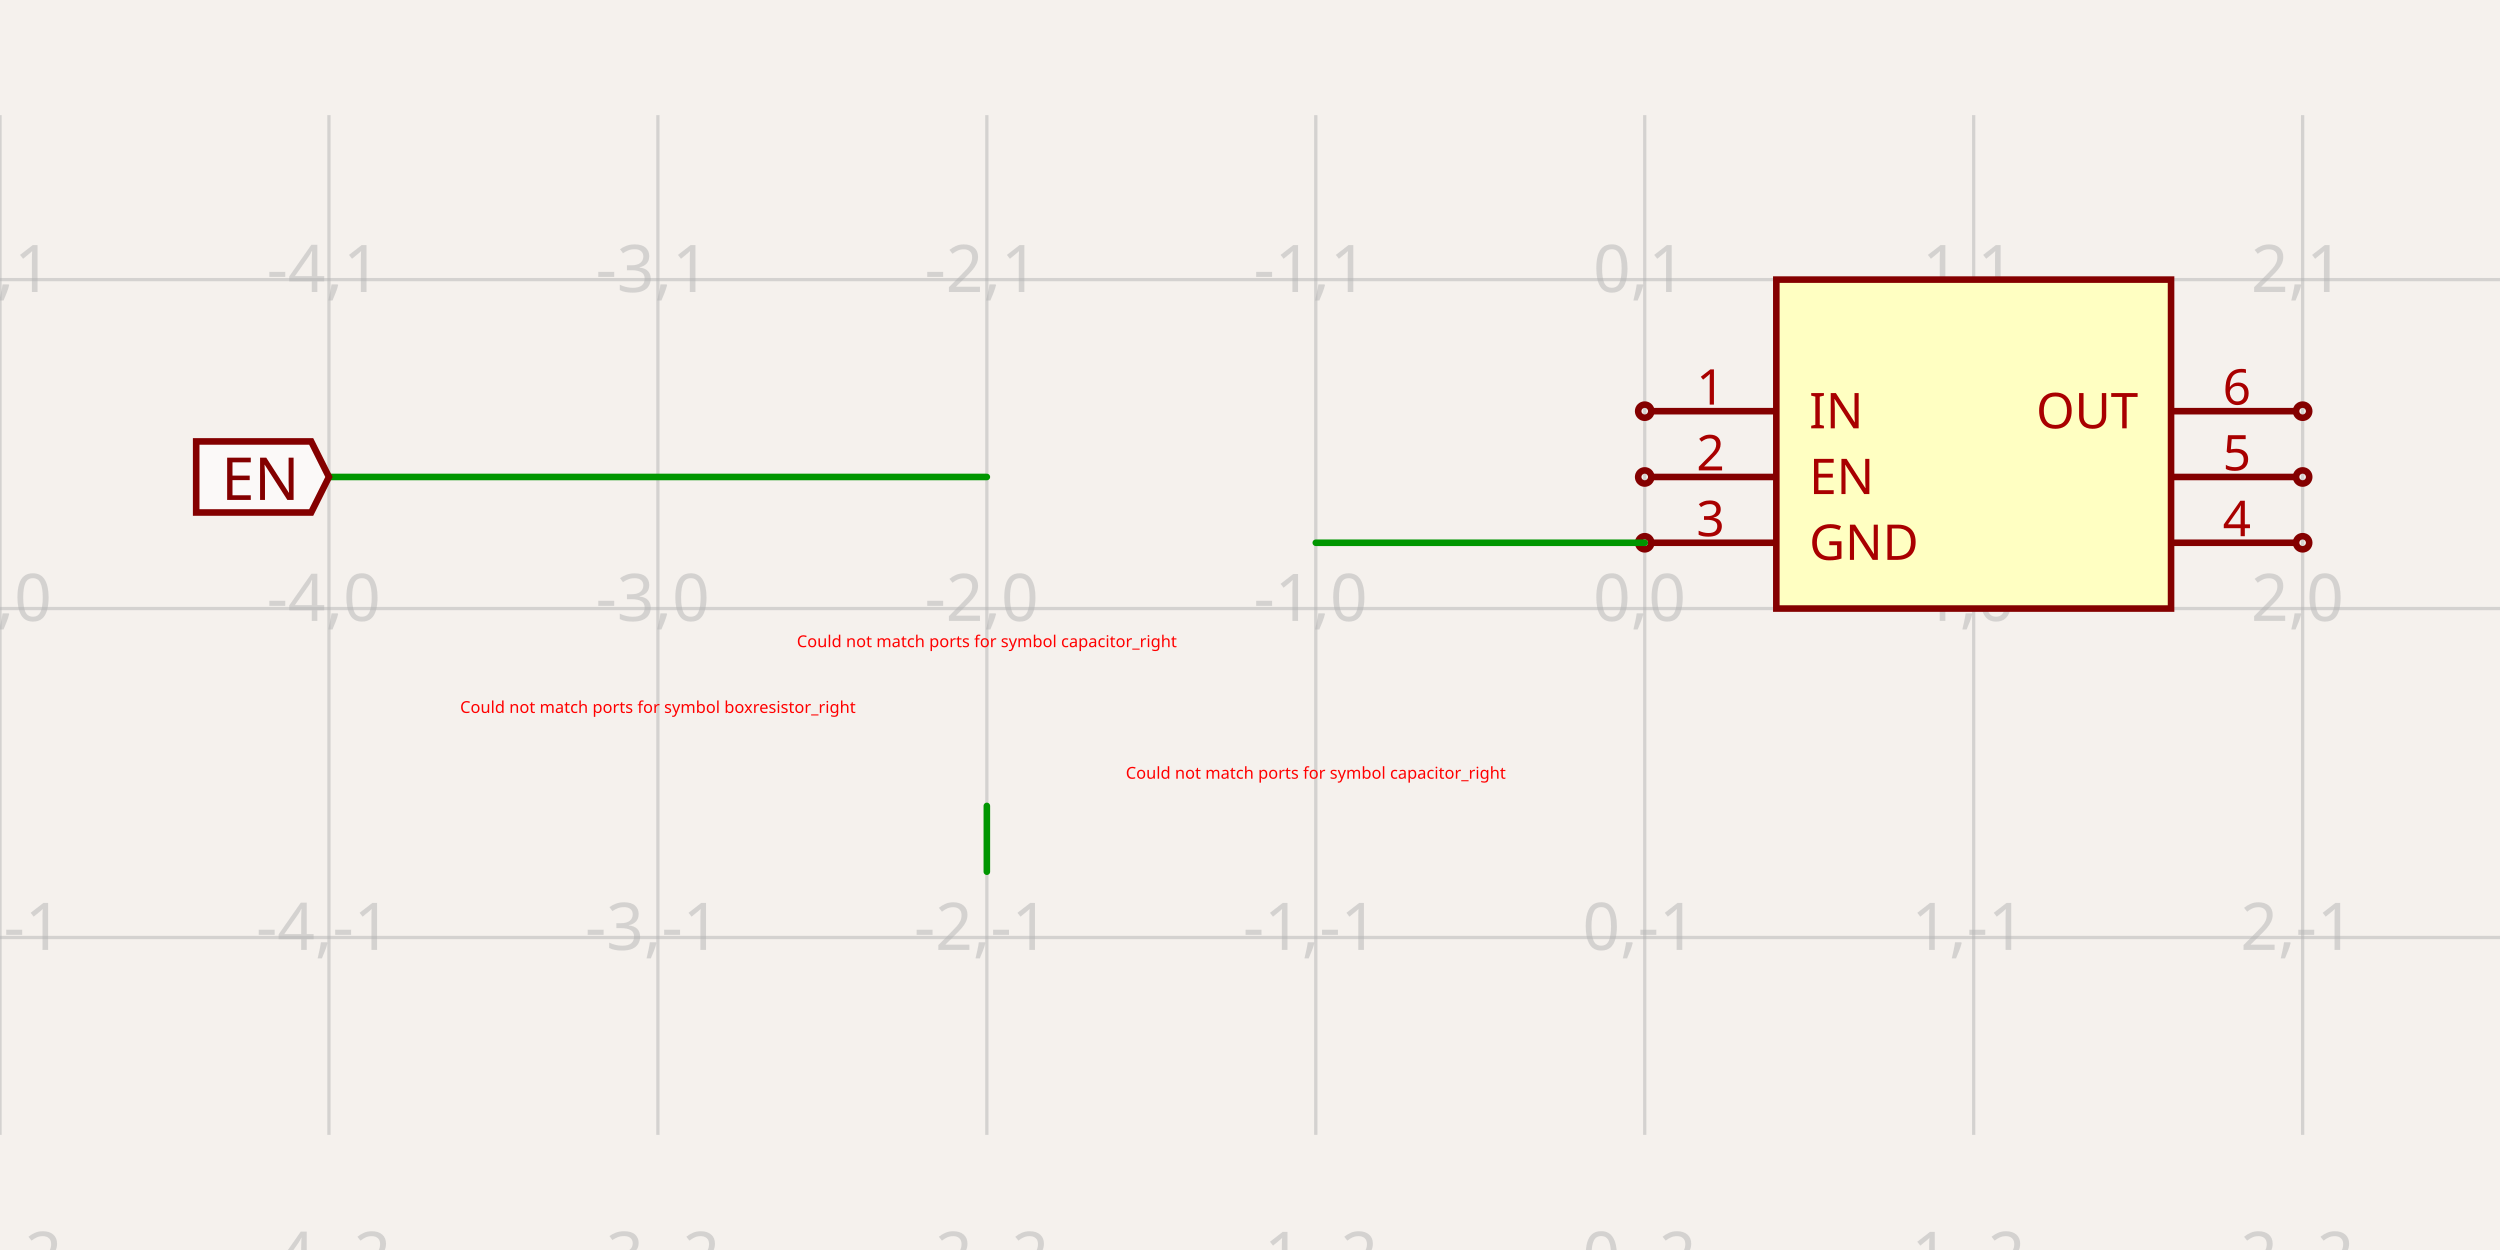
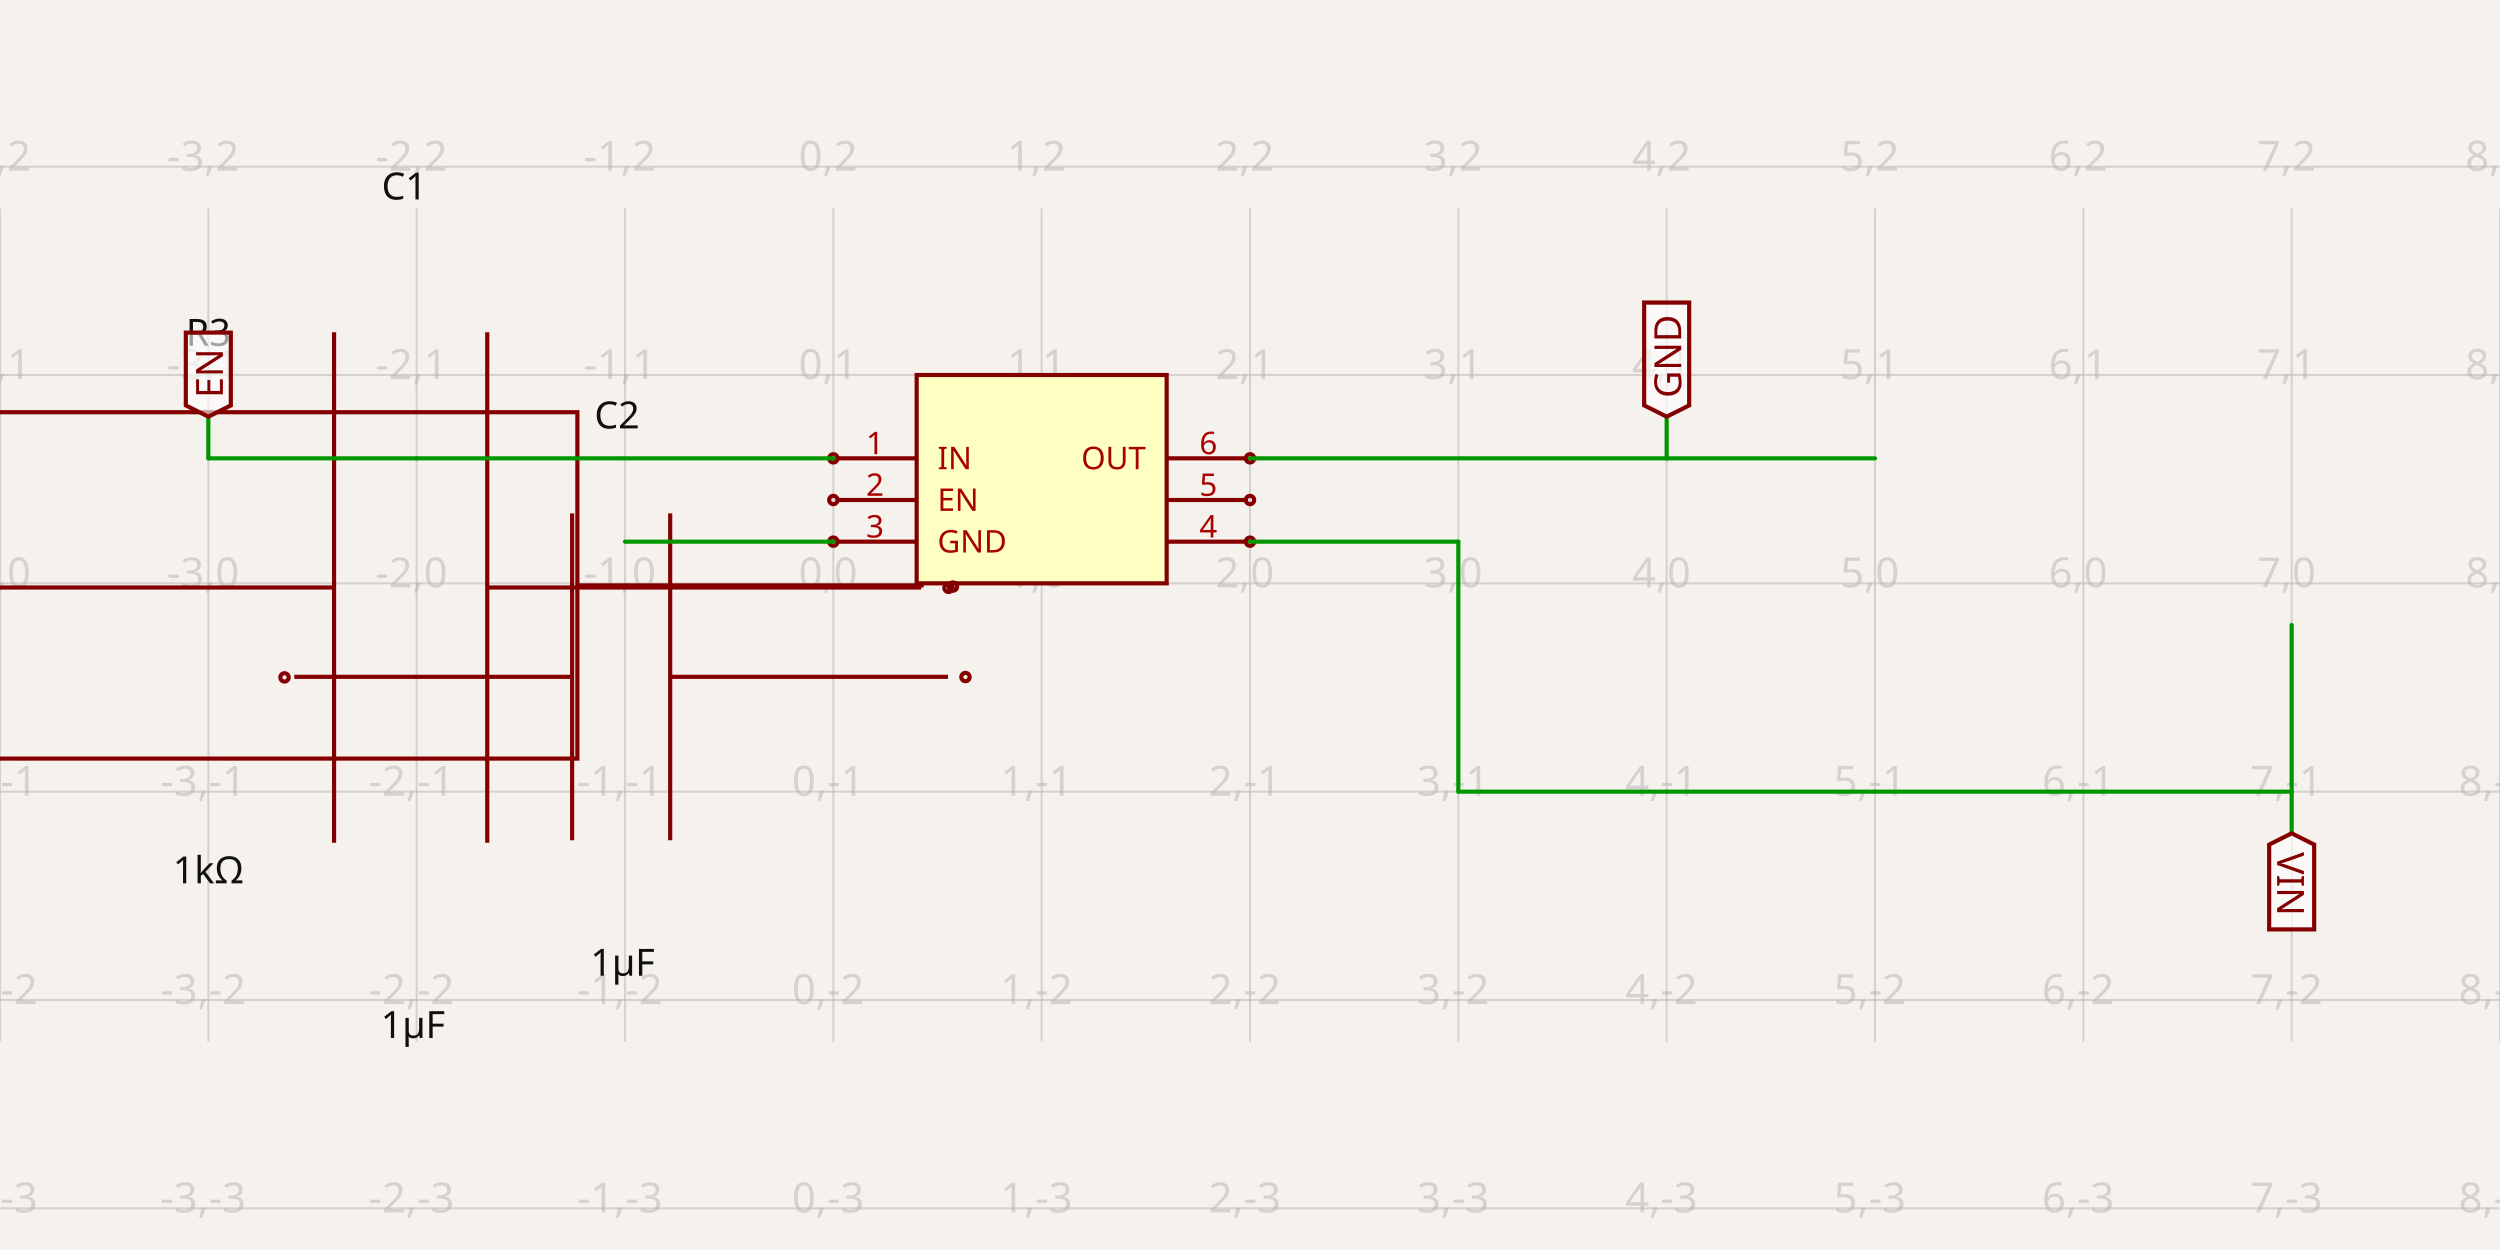
- <svg xmlns="http://www.w3.org/2000/svg" width="1200" height="600" style="background-color: rgb(245, 241, 237)" data-real-to-screen-transform="matrix(157.8947368421,0,0,-157.8947368421,789.4736842105,292.1052631579)">
+ <svg xmlns="http://www.w3.org/2000/svg" width="1200" height="600" style="background-color: rgb(245, 241, 237)" data-real-to-screen-transform="matrix(100,0,0,-100,400,280)">
  <style>
              .boundary { fill: rgb(245, 241, 237); }
              .schematic-boundary { fill: none; stroke: #fff; }
              .component { fill: none; stroke: rgb(132, 0, 0); }
              .chip { fill: rgb(255, 255, 194); stroke: rgb(132, 0, 0); }
              .component-pin { fill: none; stroke: rgb(132, 0, 0); }
              .trace:hover {
                filter: invert(1);
              }
              .trace:hover .trace-crossing-outline {
                opacity: 0;
              }
              .text { font-family: sans-serif; fill: rgb(0, 150, 0); }
              .pin-number { fill: rgb(169, 0, 0); }
              .port-label { fill: rgb(0, 100, 100); }
              .component-name { fill: rgb(0, 100, 100); }
            </style>
  <rect class="boundary" x="0" y="0" width="1200" height="600" />
  <g class="grid">
-     <line x1="0" y1="544.737" x2="0" y2="55.263" stroke="rgb(181, 181, 181)" stroke-width="1.579" stroke-opacity="0.5" />
-     <line x1="157.895" y1="544.737" x2="157.895" y2="55.263" stroke="rgb(181, 181, 181)" stroke-width="1.579" stroke-opacity="0.5" />
-     <line x1="315.789" y1="544.737" x2="315.789" y2="55.263" stroke="rgb(181, 181, 181)" stroke-width="1.579" stroke-opacity="0.5" />
-     <line x1="473.684" y1="544.737" x2="473.684" y2="55.263" stroke="rgb(181, 181, 181)" stroke-width="1.579" stroke-opacity="0.5" />
-     <line x1="631.579" y1="544.737" x2="631.579" y2="55.263" stroke="rgb(181, 181, 181)" stroke-width="1.579" stroke-opacity="0.5" />
-     <line x1="789.474" y1="544.737" x2="789.474" y2="55.263" stroke="rgb(181, 181, 181)" stroke-width="1.579" stroke-opacity="0.5" />
-     <line x1="947.368" y1="544.737" x2="947.368" y2="55.263" stroke="rgb(181, 181, 181)" stroke-width="1.579" stroke-opacity="0.5" />
-     <line x1="1105.263" y1="544.737" x2="1105.263" y2="55.263" stroke="rgb(181, 181, 181)" stroke-width="1.579" stroke-opacity="0.5" />
-     <line x1="1263.158" y1="544.737" x2="1263.158" y2="55.263" stroke="rgb(181, 181, 181)" stroke-width="1.579" stroke-opacity="0.5" />
-     <line x1="0" y1="607.895" x2="1200" y2="607.895" stroke="rgb(181, 181, 181)" stroke-width="1.579" stroke-opacity="0.5" />
-     <line x1="0" y1="450" x2="1200" y2="450" stroke="rgb(181, 181, 181)" stroke-width="1.579" stroke-opacity="0.5" />
-     <line x1="0" y1="292.105" x2="1200" y2="292.105" stroke="rgb(181, 181, 181)" stroke-width="1.579" stroke-opacity="0.5" />
-     <line x1="0" y1="134.211" x2="1200" y2="134.211" stroke="rgb(181, 181, 181)" stroke-width="1.579" stroke-opacity="0.5" />
-     <line x1="0" y1="-23.684" x2="1200" y2="-23.684" stroke="rgb(181, 181, 181)" stroke-width="1.579" stroke-opacity="0.5" />
-     <text x="-2.5" y="602.895" fill="rgb(181, 181, 181)" font-size="31.579" fill-opacity="0.5" text-anchor="middle" dominant-baseline="middle" font-family="sans-serif">-5,-2</text>
-     <text x="-2.5" y="445" fill="rgb(181, 181, 181)" font-size="31.579" fill-opacity="0.5" text-anchor="middle" dominant-baseline="middle" font-family="sans-serif">-5,-1</text>
-     <text x="-2.5" y="287.105" fill="rgb(181, 181, 181)" font-size="31.579" fill-opacity="0.5" text-anchor="middle" dominant-baseline="middle" font-family="sans-serif">-5,0</text>
-     <text x="-2.5" y="129.211" fill="rgb(181, 181, 181)" font-size="31.579" fill-opacity="0.5" text-anchor="middle" dominant-baseline="middle" font-family="sans-serif">-5,1</text>
-     <text x="-2.5" y="-28.684" fill="rgb(181, 181, 181)" font-size="31.579" fill-opacity="0.5" text-anchor="middle" dominant-baseline="middle" font-family="sans-serif">-5,2</text>
-     <text x="155.395" y="602.895" fill="rgb(181, 181, 181)" font-size="31.579" fill-opacity="0.5" text-anchor="middle" dominant-baseline="middle" font-family="sans-serif">-4,-2</text>
-     <text x="155.395" y="445" fill="rgb(181, 181, 181)" font-size="31.579" fill-opacity="0.5" text-anchor="middle" dominant-baseline="middle" font-family="sans-serif">-4,-1</text>
-     <text x="155.395" y="287.105" fill="rgb(181, 181, 181)" font-size="31.579" fill-opacity="0.5" text-anchor="middle" dominant-baseline="middle" font-family="sans-serif">-4,0</text>
-     <text x="155.395" y="129.211" fill="rgb(181, 181, 181)" font-size="31.579" fill-opacity="0.5" text-anchor="middle" dominant-baseline="middle" font-family="sans-serif">-4,1</text>
-     <text x="155.395" y="-28.684" fill="rgb(181, 181, 181)" font-size="31.579" fill-opacity="0.5" text-anchor="middle" dominant-baseline="middle" font-family="sans-serif">-4,2</text>
-     <text x="313.289" y="602.895" fill="rgb(181, 181, 181)" font-size="31.579" fill-opacity="0.5" text-anchor="middle" dominant-baseline="middle" font-family="sans-serif">-3,-2</text>
-     <text x="313.289" y="445" fill="rgb(181, 181, 181)" font-size="31.579" fill-opacity="0.5" text-anchor="middle" dominant-baseline="middle" font-family="sans-serif">-3,-1</text>
-     <text x="313.289" y="287.105" fill="rgb(181, 181, 181)" font-size="31.579" fill-opacity="0.5" text-anchor="middle" dominant-baseline="middle" font-family="sans-serif">-3,0</text>
-     <text x="313.289" y="129.211" fill="rgb(181, 181, 181)" font-size="31.579" fill-opacity="0.5" text-anchor="middle" dominant-baseline="middle" font-family="sans-serif">-3,1</text>
-     <text x="313.289" y="-28.684" fill="rgb(181, 181, 181)" font-size="31.579" fill-opacity="0.5" text-anchor="middle" dominant-baseline="middle" font-family="sans-serif">-3,2</text>
-     <text x="471.184" y="602.895" fill="rgb(181, 181, 181)" font-size="31.579" fill-opacity="0.5" text-anchor="middle" dominant-baseline="middle" font-family="sans-serif">-2,-2</text>
-     <text x="471.184" y="445" fill="rgb(181, 181, 181)" font-size="31.579" fill-opacity="0.5" text-anchor="middle" dominant-baseline="middle" font-family="sans-serif">-2,-1</text>
-     <text x="471.184" y="287.105" fill="rgb(181, 181, 181)" font-size="31.579" fill-opacity="0.5" text-anchor="middle" dominant-baseline="middle" font-family="sans-serif">-2,0</text>
-     <text x="471.184" y="129.211" fill="rgb(181, 181, 181)" font-size="31.579" fill-opacity="0.5" text-anchor="middle" dominant-baseline="middle" font-family="sans-serif">-2,1</text>
-     <text x="471.184" y="-28.684" fill="rgb(181, 181, 181)" font-size="31.579" fill-opacity="0.5" text-anchor="middle" dominant-baseline="middle" font-family="sans-serif">-2,2</text>
-     <text x="629.079" y="602.895" fill="rgb(181, 181, 181)" font-size="31.579" fill-opacity="0.5" text-anchor="middle" dominant-baseline="middle" font-family="sans-serif">-1,-2</text>
-     <text x="629.079" y="445" fill="rgb(181, 181, 181)" font-size="31.579" fill-opacity="0.5" text-anchor="middle" dominant-baseline="middle" font-family="sans-serif">-1,-1</text>
-     <text x="629.079" y="287.105" fill="rgb(181, 181, 181)" font-size="31.579" fill-opacity="0.5" text-anchor="middle" dominant-baseline="middle" font-family="sans-serif">-1,0</text>
-     <text x="629.079" y="129.211" fill="rgb(181, 181, 181)" font-size="31.579" fill-opacity="0.5" text-anchor="middle" dominant-baseline="middle" font-family="sans-serif">-1,1</text>
-     <text x="629.079" y="-28.684" fill="rgb(181, 181, 181)" font-size="31.579" fill-opacity="0.5" text-anchor="middle" dominant-baseline="middle" font-family="sans-serif">-1,2</text>
-     <text x="786.974" y="602.895" fill="rgb(181, 181, 181)" font-size="31.579" fill-opacity="0.5" text-anchor="middle" dominant-baseline="middle" font-family="sans-serif">0,-2</text>
-     <text x="786.974" y="445" fill="rgb(181, 181, 181)" font-size="31.579" fill-opacity="0.5" text-anchor="middle" dominant-baseline="middle" font-family="sans-serif">0,-1</text>
-     <text x="786.974" y="287.105" fill="rgb(181, 181, 181)" font-size="31.579" fill-opacity="0.5" text-anchor="middle" dominant-baseline="middle" font-family="sans-serif">0,0</text>
-     <text x="786.974" y="129.211" fill="rgb(181, 181, 181)" font-size="31.579" fill-opacity="0.5" text-anchor="middle" dominant-baseline="middle" font-family="sans-serif">0,1</text>
-     <text x="786.974" y="-28.684" fill="rgb(181, 181, 181)" font-size="31.579" fill-opacity="0.5" text-anchor="middle" dominant-baseline="middle" font-family="sans-serif">0,2</text>
-     <text x="944.868" y="602.895" fill="rgb(181, 181, 181)" font-size="31.579" fill-opacity="0.5" text-anchor="middle" dominant-baseline="middle" font-family="sans-serif">1,-2</text>
-     <text x="944.868" y="445" fill="rgb(181, 181, 181)" font-size="31.579" fill-opacity="0.5" text-anchor="middle" dominant-baseline="middle" font-family="sans-serif">1,-1</text>
-     <text x="944.868" y="287.105" fill="rgb(181, 181, 181)" font-size="31.579" fill-opacity="0.5" text-anchor="middle" dominant-baseline="middle" font-family="sans-serif">1,0</text>
-     <text x="944.868" y="129.211" fill="rgb(181, 181, 181)" font-size="31.579" fill-opacity="0.5" text-anchor="middle" dominant-baseline="middle" font-family="sans-serif">1,1</text>
-     <text x="944.868" y="-28.684" fill="rgb(181, 181, 181)" font-size="31.579" fill-opacity="0.5" text-anchor="middle" dominant-baseline="middle" font-family="sans-serif">1,2</text>
-     <text x="1102.763" y="602.895" fill="rgb(181, 181, 181)" font-size="31.579" fill-opacity="0.5" text-anchor="middle" dominant-baseline="middle" font-family="sans-serif">2,-2</text>
-     <text x="1102.763" y="445" fill="rgb(181, 181, 181)" font-size="31.579" fill-opacity="0.5" text-anchor="middle" dominant-baseline="middle" font-family="sans-serif">2,-1</text>
-     <text x="1102.763" y="287.105" fill="rgb(181, 181, 181)" font-size="31.579" fill-opacity="0.5" text-anchor="middle" dominant-baseline="middle" font-family="sans-serif">2,0</text>
-     <text x="1102.763" y="129.211" fill="rgb(181, 181, 181)" font-size="31.579" fill-opacity="0.5" text-anchor="middle" dominant-baseline="middle" font-family="sans-serif">2,1</text>
-     <text x="1102.763" y="-28.684" fill="rgb(181, 181, 181)" font-size="31.579" fill-opacity="0.5" text-anchor="middle" dominant-baseline="middle" font-family="sans-serif">2,2</text>
-     <text x="1260.658" y="602.895" fill="rgb(181, 181, 181)" font-size="31.579" fill-opacity="0.5" text-anchor="middle" dominant-baseline="middle" font-family="sans-serif">3,-2</text>
-     <text x="1260.658" y="445" fill="rgb(181, 181, 181)" font-size="31.579" fill-opacity="0.5" text-anchor="middle" dominant-baseline="middle" font-family="sans-serif">3,-1</text>
-     <text x="1260.658" y="287.105" fill="rgb(181, 181, 181)" font-size="31.579" fill-opacity="0.5" text-anchor="middle" dominant-baseline="middle" font-family="sans-serif">3,0</text>
-     <text x="1260.658" y="129.211" fill="rgb(181, 181, 181)" font-size="31.579" fill-opacity="0.5" text-anchor="middle" dominant-baseline="middle" font-family="sans-serif">3,1</text>
-     <text x="1260.658" y="-28.684" fill="rgb(181, 181, 181)" font-size="31.579" fill-opacity="0.5" text-anchor="middle" dominant-baseline="middle" font-family="sans-serif">3,2</text>
+     <line x1="0" y1="500" x2="0" y2="100" stroke="rgb(181, 181, 181)" stroke-width="1" stroke-opacity="0.5" />
+     <line x1="100" y1="500" x2="100" y2="100" stroke="rgb(181, 181, 181)" stroke-width="1" stroke-opacity="0.5" />
+     <line x1="200" y1="500" x2="200" y2="100" stroke="rgb(181, 181, 181)" stroke-width="1" stroke-opacity="0.5" />
+     <line x1="300" y1="500" x2="300" y2="100" stroke="rgb(181, 181, 181)" stroke-width="1" stroke-opacity="0.5" />
+     <line x1="400" y1="500" x2="400" y2="100" stroke="rgb(181, 181, 181)" stroke-width="1" stroke-opacity="0.5" />
+     <line x1="500" y1="500" x2="500" y2="100" stroke="rgb(181, 181, 181)" stroke-width="1" stroke-opacity="0.5" />
+     <line x1="600" y1="500" x2="600" y2="100" stroke="rgb(181, 181, 181)" stroke-width="1" stroke-opacity="0.5" />
+     <line x1="700" y1="500" x2="700" y2="100" stroke="rgb(181, 181, 181)" stroke-width="1" stroke-opacity="0.5" />
+     <line x1="800" y1="500" x2="800" y2="100" stroke="rgb(181, 181, 181)" stroke-width="1" stroke-opacity="0.5" />
+     <line x1="900" y1="500" x2="900" y2="100" stroke="rgb(181, 181, 181)" stroke-width="1" stroke-opacity="0.5" />
+     <line x1="1000" y1="500" x2="1000" y2="100" stroke="rgb(181, 181, 181)" stroke-width="1" stroke-opacity="0.5" />
+     <line x1="1100" y1="500" x2="1100" y2="100" stroke="rgb(181, 181, 181)" stroke-width="1" stroke-opacity="0.5" />
+     <line x1="1200" y1="500" x2="1200" y2="100" stroke="rgb(181, 181, 181)" stroke-width="1" stroke-opacity="0.5" />
+     <line x1="0" y1="580" x2="1200" y2="580" stroke="rgb(181, 181, 181)" stroke-width="1" stroke-opacity="0.5" />
+     <line x1="0" y1="480" x2="1200" y2="480" stroke="rgb(181, 181, 181)" stroke-width="1" stroke-opacity="0.5" />
+     <line x1="0" y1="380" x2="1200" y2="380" stroke="rgb(181, 181, 181)" stroke-width="1" stroke-opacity="0.5" />
+     <line x1="0" y1="280" x2="1200" y2="280" stroke="rgb(181, 181, 181)" stroke-width="1" stroke-opacity="0.5" />
+     <line x1="0" y1="180" x2="1200" y2="180" stroke="rgb(181, 181, 181)" stroke-width="1" stroke-opacity="0.5" />
+     <line x1="0" y1="80" x2="1200" y2="80" stroke="rgb(181, 181, 181)" stroke-width="1" stroke-opacity="0.5" />
+     <text x="-2.5" y="575" fill="rgb(181, 181, 181)" font-size="20" fill-opacity="0.5" text-anchor="middle" dominant-baseline="middle" font-family="sans-serif">-4,-3</text>
+     <text x="-2.5" y="475" fill="rgb(181, 181, 181)" font-size="20" fill-opacity="0.5" text-anchor="middle" dominant-baseline="middle" font-family="sans-serif">-4,-2</text>
+     <text x="-2.5" y="375" fill="rgb(181, 181, 181)" font-size="20" fill-opacity="0.5" text-anchor="middle" dominant-baseline="middle" font-family="sans-serif">-4,-1</text>
+     <text x="-2.5" y="275" fill="rgb(181, 181, 181)" font-size="20" fill-opacity="0.5" text-anchor="middle" dominant-baseline="middle" font-family="sans-serif">-4,0</text>
+     <text x="-2.5" y="175" fill="rgb(181, 181, 181)" font-size="20" fill-opacity="0.5" text-anchor="middle" dominant-baseline="middle" font-family="sans-serif">-4,1</text>
+     <text x="-2.5" y="75" fill="rgb(181, 181, 181)" font-size="20" fill-opacity="0.5" text-anchor="middle" dominant-baseline="middle" font-family="sans-serif">-4,2</text>
+     <text x="97.5" y="575" fill="rgb(181, 181, 181)" font-size="20" fill-opacity="0.5" text-anchor="middle" dominant-baseline="middle" font-family="sans-serif">-3,-3</text>
+     <text x="97.5" y="475" fill="rgb(181, 181, 181)" font-size="20" fill-opacity="0.5" text-anchor="middle" dominant-baseline="middle" font-family="sans-serif">-3,-2</text>
+     <text x="97.5" y="375" fill="rgb(181, 181, 181)" font-size="20" fill-opacity="0.5" text-anchor="middle" dominant-baseline="middle" font-family="sans-serif">-3,-1</text>
+     <text x="97.5" y="275" fill="rgb(181, 181, 181)" font-size="20" fill-opacity="0.5" text-anchor="middle" dominant-baseline="middle" font-family="sans-serif">-3,0</text>
+     <text x="97.5" y="175" fill="rgb(181, 181, 181)" font-size="20" fill-opacity="0.5" text-anchor="middle" dominant-baseline="middle" font-family="sans-serif">-3,1</text>
+     <text x="97.5" y="75" fill="rgb(181, 181, 181)" font-size="20" fill-opacity="0.5" text-anchor="middle" dominant-baseline="middle" font-family="sans-serif">-3,2</text>
+     <text x="197.5" y="575" fill="rgb(181, 181, 181)" font-size="20" fill-opacity="0.5" text-anchor="middle" dominant-baseline="middle" font-family="sans-serif">-2,-3</text>
+     <text x="197.5" y="475" fill="rgb(181, 181, 181)" font-size="20" fill-opacity="0.5" text-anchor="middle" dominant-baseline="middle" font-family="sans-serif">-2,-2</text>
+     <text x="197.5" y="375" fill="rgb(181, 181, 181)" font-size="20" fill-opacity="0.5" text-anchor="middle" dominant-baseline="middle" font-family="sans-serif">-2,-1</text>
+     <text x="197.5" y="275" fill="rgb(181, 181, 181)" font-size="20" fill-opacity="0.5" text-anchor="middle" dominant-baseline="middle" font-family="sans-serif">-2,0</text>
+     <text x="197.5" y="175" fill="rgb(181, 181, 181)" font-size="20" fill-opacity="0.5" text-anchor="middle" dominant-baseline="middle" font-family="sans-serif">-2,1</text>
+     <text x="197.5" y="75" fill="rgb(181, 181, 181)" font-size="20" fill-opacity="0.5" text-anchor="middle" dominant-baseline="middle" font-family="sans-serif">-2,2</text>
+     <text x="297.5" y="575" fill="rgb(181, 181, 181)" font-size="20" fill-opacity="0.5" text-anchor="middle" dominant-baseline="middle" font-family="sans-serif">-1,-3</text>
+     <text x="297.5" y="475" fill="rgb(181, 181, 181)" font-size="20" fill-opacity="0.5" text-anchor="middle" dominant-baseline="middle" font-family="sans-serif">-1,-2</text>
+     <text x="297.5" y="375" fill="rgb(181, 181, 181)" font-size="20" fill-opacity="0.5" text-anchor="middle" dominant-baseline="middle" font-family="sans-serif">-1,-1</text>
+     <text x="297.5" y="275" fill="rgb(181, 181, 181)" font-size="20" fill-opacity="0.5" text-anchor="middle" dominant-baseline="middle" font-family="sans-serif">-1,0</text>
+     <text x="297.5" y="175" fill="rgb(181, 181, 181)" font-size="20" fill-opacity="0.5" text-anchor="middle" dominant-baseline="middle" font-family="sans-serif">-1,1</text>
+     <text x="297.5" y="75" fill="rgb(181, 181, 181)" font-size="20" fill-opacity="0.5" text-anchor="middle" dominant-baseline="middle" font-family="sans-serif">-1,2</text>
+     <text x="397.5" y="575" fill="rgb(181, 181, 181)" font-size="20" fill-opacity="0.5" text-anchor="middle" dominant-baseline="middle" font-family="sans-serif">0,-3</text>
+     <text x="397.5" y="475" fill="rgb(181, 181, 181)" font-size="20" fill-opacity="0.5" text-anchor="middle" dominant-baseline="middle" font-family="sans-serif">0,-2</text>
+     <text x="397.5" y="375" fill="rgb(181, 181, 181)" font-size="20" fill-opacity="0.5" text-anchor="middle" dominant-baseline="middle" font-family="sans-serif">0,-1</text>
+     <text x="397.5" y="275" fill="rgb(181, 181, 181)" font-size="20" fill-opacity="0.5" text-anchor="middle" dominant-baseline="middle" font-family="sans-serif">0,0</text>
+     <text x="397.5" y="175" fill="rgb(181, 181, 181)" font-size="20" fill-opacity="0.5" text-anchor="middle" dominant-baseline="middle" font-family="sans-serif">0,1</text>
+     <text x="397.5" y="75" fill="rgb(181, 181, 181)" font-size="20" fill-opacity="0.5" text-anchor="middle" dominant-baseline="middle" font-family="sans-serif">0,2</text>
+     <text x="497.5" y="575" fill="rgb(181, 181, 181)" font-size="20" fill-opacity="0.5" text-anchor="middle" dominant-baseline="middle" font-family="sans-serif">1,-3</text>
+     <text x="497.5" y="475" fill="rgb(181, 181, 181)" font-size="20" fill-opacity="0.5" text-anchor="middle" dominant-baseline="middle" font-family="sans-serif">1,-2</text>
+     <text x="497.5" y="375" fill="rgb(181, 181, 181)" font-size="20" fill-opacity="0.5" text-anchor="middle" dominant-baseline="middle" font-family="sans-serif">1,-1</text>
+     <text x="497.5" y="275" fill="rgb(181, 181, 181)" font-size="20" fill-opacity="0.5" text-anchor="middle" dominant-baseline="middle" font-family="sans-serif">1,0</text>
+     <text x="497.5" y="175" fill="rgb(181, 181, 181)" font-size="20" fill-opacity="0.5" text-anchor="middle" dominant-baseline="middle" font-family="sans-serif">1,1</text>
+     <text x="497.5" y="75" fill="rgb(181, 181, 181)" font-size="20" fill-opacity="0.5" text-anchor="middle" dominant-baseline="middle" font-family="sans-serif">1,2</text>
+     <text x="597.5" y="575" fill="rgb(181, 181, 181)" font-size="20" fill-opacity="0.5" text-anchor="middle" dominant-baseline="middle" font-family="sans-serif">2,-3</text>
+     <text x="597.5" y="475" fill="rgb(181, 181, 181)" font-size="20" fill-opacity="0.5" text-anchor="middle" dominant-baseline="middle" font-family="sans-serif">2,-2</text>
+     <text x="597.5" y="375" fill="rgb(181, 181, 181)" font-size="20" fill-opacity="0.5" text-anchor="middle" dominant-baseline="middle" font-family="sans-serif">2,-1</text>
+     <text x="597.5" y="275" fill="rgb(181, 181, 181)" font-size="20" fill-opacity="0.5" text-anchor="middle" dominant-baseline="middle" font-family="sans-serif">2,0</text>
+     <text x="597.5" y="175" fill="rgb(181, 181, 181)" font-size="20" fill-opacity="0.5" text-anchor="middle" dominant-baseline="middle" font-family="sans-serif">2,1</text>
+     <text x="597.5" y="75" fill="rgb(181, 181, 181)" font-size="20" fill-opacity="0.5" text-anchor="middle" dominant-baseline="middle" font-family="sans-serif">2,2</text>
+     <text x="697.5" y="575" fill="rgb(181, 181, 181)" font-size="20" fill-opacity="0.5" text-anchor="middle" dominant-baseline="middle" font-family="sans-serif">3,-3</text>
+     <text x="697.5" y="475" fill="rgb(181, 181, 181)" font-size="20" fill-opacity="0.5" text-anchor="middle" dominant-baseline="middle" font-family="sans-serif">3,-2</text>
+     <text x="697.5" y="375" fill="rgb(181, 181, 181)" font-size="20" fill-opacity="0.5" text-anchor="middle" dominant-baseline="middle" font-family="sans-serif">3,-1</text>
+     <text x="697.5" y="275" fill="rgb(181, 181, 181)" font-size="20" fill-opacity="0.5" text-anchor="middle" dominant-baseline="middle" font-family="sans-serif">3,0</text>
+     <text x="697.5" y="175" fill="rgb(181, 181, 181)" font-size="20" fill-opacity="0.5" text-anchor="middle" dominant-baseline="middle" font-family="sans-serif">3,1</text>
+     <text x="697.5" y="75" fill="rgb(181, 181, 181)" font-size="20" fill-opacity="0.5" text-anchor="middle" dominant-baseline="middle" font-family="sans-serif">3,2</text>
+     <text x="797.5" y="575" fill="rgb(181, 181, 181)" font-size="20" fill-opacity="0.5" text-anchor="middle" dominant-baseline="middle" font-family="sans-serif">4,-3</text>
+     <text x="797.5" y="475" fill="rgb(181, 181, 181)" font-size="20" fill-opacity="0.5" text-anchor="middle" dominant-baseline="middle" font-family="sans-serif">4,-2</text>
+     <text x="797.5" y="375" fill="rgb(181, 181, 181)" font-size="20" fill-opacity="0.5" text-anchor="middle" dominant-baseline="middle" font-family="sans-serif">4,-1</text>
+     <text x="797.5" y="275" fill="rgb(181, 181, 181)" font-size="20" fill-opacity="0.5" text-anchor="middle" dominant-baseline="middle" font-family="sans-serif">4,0</text>
+     <text x="797.5" y="175" fill="rgb(181, 181, 181)" font-size="20" fill-opacity="0.5" text-anchor="middle" dominant-baseline="middle" font-family="sans-serif">4,1</text>
+     <text x="797.5" y="75" fill="rgb(181, 181, 181)" font-size="20" fill-opacity="0.5" text-anchor="middle" dominant-baseline="middle" font-family="sans-serif">4,2</text>
+     <text x="897.5" y="575" fill="rgb(181, 181, 181)" font-size="20" fill-opacity="0.5" text-anchor="middle" dominant-baseline="middle" font-family="sans-serif">5,-3</text>
+     <text x="897.5" y="475" fill="rgb(181, 181, 181)" font-size="20" fill-opacity="0.5" text-anchor="middle" dominant-baseline="middle" font-family="sans-serif">5,-2</text>
+     <text x="897.5" y="375" fill="rgb(181, 181, 181)" font-size="20" fill-opacity="0.5" text-anchor="middle" dominant-baseline="middle" font-family="sans-serif">5,-1</text>
+     <text x="897.5" y="275" fill="rgb(181, 181, 181)" font-size="20" fill-opacity="0.5" text-anchor="middle" dominant-baseline="middle" font-family="sans-serif">5,0</text>
+     <text x="897.5" y="175" fill="rgb(181, 181, 181)" font-size="20" fill-opacity="0.5" text-anchor="middle" dominant-baseline="middle" font-family="sans-serif">5,1</text>
+     <text x="897.5" y="75" fill="rgb(181, 181, 181)" font-size="20" fill-opacity="0.5" text-anchor="middle" dominant-baseline="middle" font-family="sans-serif">5,2</text>
+     <text x="997.5" y="575" fill="rgb(181, 181, 181)" font-size="20" fill-opacity="0.5" text-anchor="middle" dominant-baseline="middle" font-family="sans-serif">6,-3</text>
+     <text x="997.5" y="475" fill="rgb(181, 181, 181)" font-size="20" fill-opacity="0.5" text-anchor="middle" dominant-baseline="middle" font-family="sans-serif">6,-2</text>
+     <text x="997.5" y="375" fill="rgb(181, 181, 181)" font-size="20" fill-opacity="0.5" text-anchor="middle" dominant-baseline="middle" font-family="sans-serif">6,-1</text>
+     <text x="997.5" y="275" fill="rgb(181, 181, 181)" font-size="20" fill-opacity="0.5" text-anchor="middle" dominant-baseline="middle" font-family="sans-serif">6,0</text>
+     <text x="997.5" y="175" fill="rgb(181, 181, 181)" font-size="20" fill-opacity="0.5" text-anchor="middle" dominant-baseline="middle" font-family="sans-serif">6,1</text>
+     <text x="997.5" y="75" fill="rgb(181, 181, 181)" font-size="20" fill-opacity="0.5" text-anchor="middle" dominant-baseline="middle" font-family="sans-serif">6,2</text>
+     <text x="1097.5" y="575" fill="rgb(181, 181, 181)" font-size="20" fill-opacity="0.5" text-anchor="middle" dominant-baseline="middle" font-family="sans-serif">7,-3</text>
+     <text x="1097.5" y="475" fill="rgb(181, 181, 181)" font-size="20" fill-opacity="0.5" text-anchor="middle" dominant-baseline="middle" font-family="sans-serif">7,-2</text>
+     <text x="1097.5" y="375" fill="rgb(181, 181, 181)" font-size="20" fill-opacity="0.5" text-anchor="middle" dominant-baseline="middle" font-family="sans-serif">7,-1</text>
+     <text x="1097.5" y="275" fill="rgb(181, 181, 181)" font-size="20" fill-opacity="0.5" text-anchor="middle" dominant-baseline="middle" font-family="sans-serif">7,0</text>
+     <text x="1097.5" y="175" fill="rgb(181, 181, 181)" font-size="20" fill-opacity="0.5" text-anchor="middle" dominant-baseline="middle" font-family="sans-serif">7,1</text>
+     <text x="1097.5" y="75" fill="rgb(181, 181, 181)" font-size="20" fill-opacity="0.5" text-anchor="middle" dominant-baseline="middle" font-family="sans-serif">7,2</text>
+     <text x="1197.5" y="575" fill="rgb(181, 181, 181)" font-size="20" fill-opacity="0.5" text-anchor="middle" dominant-baseline="middle" font-family="sans-serif">8,-3</text>
+     <text x="1197.5" y="475" fill="rgb(181, 181, 181)" font-size="20" fill-opacity="0.5" text-anchor="middle" dominant-baseline="middle" font-family="sans-serif">8,-2</text>
+     <text x="1197.5" y="375" fill="rgb(181, 181, 181)" font-size="20" fill-opacity="0.5" text-anchor="middle" dominant-baseline="middle" font-family="sans-serif">8,-1</text>
+     <text x="1197.5" y="275" fill="rgb(181, 181, 181)" font-size="20" fill-opacity="0.5" text-anchor="middle" dominant-baseline="middle" font-family="sans-serif">8,0</text>
+     <text x="1197.5" y="175" fill="rgb(181, 181, 181)" font-size="20" fill-opacity="0.5" text-anchor="middle" dominant-baseline="middle" font-family="sans-serif">8,1</text>
+     <text x="1197.5" y="75" fill="rgb(181, 181, 181)" font-size="20" fill-opacity="0.5" text-anchor="middle" dominant-baseline="middle" font-family="sans-serif">8,2</text>
  </g>
  <g data-circuit-json-type="schematic_component" data-schematic-component-id="schematic_component_0">
-     <rect class="component chip" x="852.632" y="134.211" width="189.474" height="157.895" stroke-width="3.158px" fill="rgb(255, 255, 194)" stroke="rgb(132, 0, 0)" />
-     <rect class="component-overlay" x="852.632" y="134.211" width="189.474" height="157.895" fill="transparent" />
-     <line class="component-pin" x1="792.632" y1="197.368" x2="852.632" y2="197.368" stroke-width="3.158px" />
-     <circle class="component-pin" cx="789.474" cy="197.368" r="3.158" stroke-width="3.158px" />
-     <text class="pin-number" x="821.053" y="194.211" style="font-family: sans-serif;" fill="rgb(169, 0, 0)" text-anchor="middle" dominant-baseline="auto" font-size="23.684px" transform="">1</text>
-     <text class="pin-number" x="868.421" y="197.368" style="font-family: sans-serif;" fill="rgb(169, 0, 0)" text-anchor="start" dominant-baseline="middle" font-size="23.684px" transform="">IN</text>
-     <line class="component-pin" x1="792.632" y1="228.947" x2="852.632" y2="228.947" stroke-width="3.158px" />
-     <circle class="component-pin" cx="789.474" cy="228.947" r="3.158" stroke-width="3.158px" />
-     <text class="pin-number" x="821.053" y="225.789" style="font-family: sans-serif;" fill="rgb(169, 0, 0)" text-anchor="middle" dominant-baseline="auto" font-size="23.684px" transform="">2</text>
-     <text class="pin-number" x="868.421" y="228.947" style="font-family: sans-serif;" fill="rgb(169, 0, 0)" text-anchor="start" dominant-baseline="middle" font-size="23.684px" transform="">EN</text>
-     <line class="component-pin" x1="792.632" y1="260.526" x2="852.632" y2="260.526" stroke-width="3.158px" />
-     <circle class="component-pin" cx="789.474" cy="260.526" r="3.158" stroke-width="3.158px" />
-     <text class="pin-number" x="821.053" y="257.368" style="font-family: sans-serif;" fill="rgb(169, 0, 0)" text-anchor="middle" dominant-baseline="auto" font-size="23.684px" transform="">3</text>
-     <text class="pin-number" x="868.421" y="260.526" style="font-family: sans-serif;" fill="rgb(169, 0, 0)" text-anchor="start" dominant-baseline="middle" font-size="23.684px" transform="">GND</text>
-     <line class="component-pin" x1="1102.105" y1="197.368" x2="1042.105" y2="197.368" stroke-width="3.158px" />
-     <circle class="component-pin" cx="1105.263" cy="197.368" r="3.158" stroke-width="3.158px" />
-     <text class="pin-number" x="1073.684" y="194.211" style="font-family: sans-serif;" fill="rgb(169, 0, 0)" text-anchor="middle" dominant-baseline="auto" font-size="23.684px" transform="">6</text>
-     <text class="pin-number" x="1026.316" y="197.368" style="font-family: sans-serif;" fill="rgb(169, 0, 0)" text-anchor="end" dominant-baseline="middle" font-size="23.684px" transform="">OUT</text>
-     <line class="component-pin" x1="1102.105" y1="260.526" x2="1042.105" y2="260.526" stroke-width="3.158px" />
-     <circle class="component-pin" cx="1105.263" cy="260.526" r="3.158" stroke-width="3.158px" />
-     <text class="pin-number" x="1073.684" y="257.368" style="font-family: sans-serif;" fill="rgb(169, 0, 0)" text-anchor="middle" dominant-baseline="auto" font-size="23.684px" transform="">4</text>
-     <line class="component-pin" x1="1102.105" y1="228.947" x2="1042.105" y2="228.947" stroke-width="3.158px" />
-     <circle class="component-pin" cx="1105.263" cy="228.947" r="3.158" stroke-width="3.158px" />
-     <text class="pin-number" x="1073.684" y="225.789" style="font-family: sans-serif;" fill="rgb(169, 0, 0)" text-anchor="middle" dominant-baseline="auto" font-size="23.684px" transform="">5</text>
+     <rect class="component chip" x="440" y="180" width="120" height="100" stroke-width="2px" fill="rgb(255, 255, 194)" stroke="rgb(132, 0, 0)" />
+     <rect class="component-overlay" x="440" y="180" width="120" height="100" fill="transparent" />
+     <line class="component-pin" x1="402" y1="220" x2="440" y2="220" stroke-width="2px" />
+     <circle class="component-pin" cx="400" cy="220" r="2" stroke-width="2px" />
+     <text class="pin-number" x="420" y="218" style="font-family: sans-serif;" fill="rgb(169, 0, 0)" text-anchor="middle" dominant-baseline="auto" font-size="15px" transform="">1</text>
+     <text class="pin-number" x="450" y="220" style="font-family: sans-serif;" fill="rgb(169, 0, 0)" text-anchor="start" dominant-baseline="middle" font-size="15px" transform="">IN</text>
+     <line class="component-pin" x1="402" y1="240" x2="440" y2="240" stroke-width="2px" />
+     <circle class="component-pin" cx="400" cy="240" r="2" stroke-width="2px" />
+     <text class="pin-number" x="420" y="238" style="font-family: sans-serif;" fill="rgb(169, 0, 0)" text-anchor="middle" dominant-baseline="auto" font-size="15px" transform="">2</text>
+     <text class="pin-number" x="450" y="240" style="font-family: sans-serif;" fill="rgb(169, 0, 0)" text-anchor="start" dominant-baseline="middle" font-size="15px" transform="">EN</text>
+     <line class="component-pin" x1="402" y1="260" x2="440" y2="260" stroke-width="2px" />
+     <circle class="component-pin" cx="400" cy="260" r="2" stroke-width="2px" />
+     <text class="pin-number" x="420" y="258" style="font-family: sans-serif;" fill="rgb(169, 0, 0)" text-anchor="middle" dominant-baseline="auto" font-size="15px" transform="">3</text>
+     <text class="pin-number" x="450" y="260" style="font-family: sans-serif;" fill="rgb(169, 0, 0)" text-anchor="start" dominant-baseline="middle" font-size="15px" transform="">GND</text>
+     <line class="component-pin" x1="598" y1="220" x2="560" y2="220" stroke-width="2px" />
+     <circle class="component-pin" cx="600" cy="220" r="2" stroke-width="2px" />
+     <text class="pin-number" x="580" y="218" style="font-family: sans-serif;" fill="rgb(169, 0, 0)" text-anchor="middle" dominant-baseline="auto" font-size="15px" transform="">6</text>
+     <text class="pin-number" x="550" y="220" style="font-family: sans-serif;" fill="rgb(169, 0, 0)" text-anchor="end" dominant-baseline="middle" font-size="15px" transform="">OUT</text>
+     <line class="component-pin" x1="598" y1="260" x2="560" y2="260" stroke-width="2px" />
+     <circle class="component-pin" cx="600" cy="260" r="2" stroke-width="2px" />
+     <text class="pin-number" x="580" y="258" style="font-family: sans-serif;" fill="rgb(169, 0, 0)" text-anchor="middle" dominant-baseline="auto" font-size="15px" transform="">4</text>
+     <line class="component-pin" x1="598" y1="240" x2="560" y2="240" stroke-width="2px" />
+     <circle class="component-pin" cx="600" cy="240" r="2" stroke-width="2px" />
+     <text class="pin-number" x="580" y="238" style="font-family: sans-serif;" fill="rgb(169, 0, 0)" text-anchor="middle" dominant-baseline="auto" font-size="15px" transform="">5</text>
  </g>
  <g data-circuit-json-type="schematic_component" data-schematic-component-id="schematic_component_1">
-     <text x="315.789" y="339.474" fill="red" text-anchor="middle" dominant-baseline="middle" font-family="sans-serif" font-size="7.895px">Could not match ports for symbol boxresistor_right</text>
+     <rect class="component-overlay" x="-221.636" y="197.864" width="665.033" height="166.258" fill="transparent" />
+     <path d="M -221.636 280.993 L -55.377 280.993" stroke="rgb(132, 0, 0)" fill="none" stroke-width="2px" />
+     <path d="M 277.139 280.993 L 443.398 280.993" stroke="rgb(132, 0, 0)" fill="none" stroke-width="2px" />
+     <path d="M 110.881 197.864 L 277.139 197.864 L 277.139 364.122 L -55.378 364.122 L -55.378 197.864 L 110.881 197.864" stroke="rgb(132, 0, 0)" fill="none" stroke-width="2px" />
+     <text x="100" y="165.982" fill="rgb(15, 15, 15)" font-family="sans-serif" text-anchor="middle" dominant-baseline="auto" font-size="18px">R3</text>
+     <text x="100" y="410.032" fill="rgb(15, 15, 15)" font-family="sans-serif" text-anchor="middle" dominant-baseline="hanging" font-size="18px">1kΩ</text>
+     <circle cx="-235.422" cy="281.217" r="2px" stroke-width="2px" fill="none" stroke="rgb(132, 0, 0)" />
+     <circle cx="457.416" cy="281.56" r="2px" stroke-width="2px" fill="none" stroke="rgb(132, 0, 0)" />
  </g>
  <g data-circuit-json-type="schematic_component" data-schematic-component-id="schematic_component_2">
-     <text x="473.684" y="307.895" fill="red" text-anchor="middle" dominant-baseline="middle" font-family="sans-serif" font-size="7.895px">Could not match ports for symbol capacitor_right</text>
+     <rect class="component-overlay" x="-47.945" y="159.466" width="490.121" height="245.06" fill="transparent" />
+     <path d="M 442.176 281.996 L 233.874 281.996" stroke="rgb(132, 0, 0)" fill="none" stroke-width="2px" />
+     <path d="M 160.356 281.996 L -47.945 281.996" stroke="rgb(132, 0, 0)" fill="none" stroke-width="2px" />
+     <path d="M 233.874 159.466 L 233.874 404.526" stroke="rgb(132, 0, 0)" fill="none" stroke-width="2px" />
+     <path d="M 160.356 159.466 L 160.356 404.526" stroke="rgb(132, 0, 0)" fill="none" stroke-width="2px" />
+     <text x="194.042" y="95.736" fill="rgb(15, 15, 15)" font-family="sans-serif" text-anchor="middle" dominant-baseline="auto" font-size="18px">C1</text>
+     <text x="198.217" y="484.264" fill="rgb(15, 15, 15)" font-family="sans-serif" text-anchor="middle" dominant-baseline="hanging" font-size="18px">1µF</text>
+     <circle cx="-55.268" cy="282.414" r="2px" stroke-width="2px" fill="none" stroke="rgb(132, 0, 0)" />
+     <circle cx="455.268" cy="282.161" r="2px" stroke-width="2px" fill="none" stroke="rgb(132, 0, 0)" />
  </g>
  <g data-circuit-json-type="schematic_component" data-schematic-component-id="schematic_component_3">
-     <text x="631.579" y="371.053" fill="red" text-anchor="middle" dominant-baseline="middle" font-family="sans-serif" font-size="7.895px">Could not match ports for symbol capacitor_right</text>
-   </g>
-   <g class="trace" data-circuit-json-type="schematic_trace" data-schematic-trace-id="asd">
-     <path d="M 473.684 386.842 L 473.684 418.421" class="trace-invisible-hover-outline" stroke="rgb(0, 150, 0)" fill="none" stroke-width="25.263px" stroke-linecap="round" opacity="0" stroke-linejoin="round" />
-     <path d="M 473.684 386.842 L 473.684 418.421" stroke="rgb(0, 150, 0)" fill="none" stroke-width="3.158px" stroke-linecap="round" stroke-linejoin="round" />
-   </g>
-   <g class="trace" data-circuit-json-type="schematic_trace" data-schematic-trace-id="asd">
-     <path d="M 789.474 260.526 L 631.579 260.526" class="trace-invisible-hover-outline" stroke="rgb(0, 150, 0)" fill="none" stroke-width="25.263px" stroke-linecap="round" opacity="0" stroke-linejoin="round" />
-     <path d="M 789.474 260.526 L 631.579 260.526" stroke="rgb(0, 150, 0)" fill="none" stroke-width="3.158px" stroke-linecap="round" stroke-linejoin="round" />
-   </g>
-   <g class="trace" data-circuit-json-type="schematic_trace" data-schematic-trace-id="asd">
-     <path d="M 473.684 228.947 L 157.895 228.947" class="trace-invisible-hover-outline" stroke="rgb(0, 150, 0)" fill="none" stroke-width="25.263px" stroke-linecap="round" opacity="0" stroke-linejoin="round" />
-     <path d="M 473.684 228.947 L 157.895 228.947" stroke="rgb(0, 150, 0)" fill="none" stroke-width="3.158px" stroke-linecap="round" stroke-linejoin="round" />
-   </g>
-   <path class="net-label" d="     M 157.895,228.947     L 149.368,246     L 94.168,246     L 94.168,211.895     L 149.368,211.895     Z   " fill="rgba(255, 255, 255, 0.6)" stroke="rgb(132, 0, 0)" stroke-width="3.158px" />
-   <text class="net-label-text" x="143.684" y="228.947" fill="rgb(132, 0, 0)" text-anchor="end" dominant-baseline="central" font-family="sans-serif" font-variant-numeric="tabular-nums" font-size="28.421px" transform="">EN</text>
+     <rect class="component-overlay" x="141.258" y="246.428" width="313.789" height="156.895" fill="transparent" />
+     <path d="M 455.048 324.876 L 321.687 324.876" stroke="rgb(132, 0, 0)" fill="none" stroke-width="2px" />
+     <path d="M 274.619 324.876 L 141.258 324.876" stroke="rgb(132, 0, 0)" fill="none" stroke-width="2px" />
+     <path d="M 321.687 246.428 L 321.687 403.323" stroke="rgb(132, 0, 0)" fill="none" stroke-width="2px" />
+     <path d="M 274.619 246.428 L 274.619 403.323" stroke="rgb(132, 0, 0)" fill="none" stroke-width="2px" />
+     <text x="296.186" y="205.627" fill="rgb(15, 15, 15)" font-family="sans-serif" text-anchor="middle" dominant-baseline="auto" font-size="18px">C2</text>
+     <text x="298.858" y="454.373" fill="rgb(15, 15, 15)" font-family="sans-serif" text-anchor="middle" dominant-baseline="hanging" font-size="18px">1µF</text>
+     <circle cx="136.57" cy="325.143" r="2px" stroke-width="2px" fill="none" stroke="rgb(132, 0, 0)" />
+     <circle cx="463.43" cy="324.981" r="2px" stroke-width="2px" fill="none" stroke="rgb(132, 0, 0)" />
+   </g>
+   <g class="trace" data-circuit-json-type="schematic_trace" data-schematic-trace-id="asd">
+     <path d="M 400 220 L 200 220" class="trace-invisible-hover-outline" stroke="rgb(0, 150, 0)" fill="none" stroke-width="16px" stroke-linecap="round" opacity="0" stroke-linejoin="round" />
+     <path d="M 400 220 L 200 220" stroke="rgb(0, 150, 0)" fill="none" stroke-width="2px" stroke-linecap="round" stroke-linejoin="round" />
+   </g>
+   <g class="trace" data-circuit-json-type="schematic_trace" data-schematic-trace-id="asd">
+     <path d="M 200 220 L 100 220" class="trace-invisible-hover-outline" stroke="rgb(0, 150, 0)" fill="none" stroke-width="16px" stroke-linecap="round" opacity="0" stroke-linejoin="round" />
+     <path d="M 200 220 L 100 220" stroke="rgb(0, 150, 0)" fill="none" stroke-width="2px" stroke-linecap="round" stroke-linejoin="round" />
+   </g>
+   <g class="trace" data-circuit-json-type="schematic_trace" data-schematic-trace-id="asd">
+     <path d="M 100 220 L 100 200" class="trace-invisible-hover-outline" stroke="rgb(0, 150, 0)" fill="none" stroke-width="16px" stroke-linecap="round" opacity="0" stroke-linejoin="round" />
+     <path d="M 100 220 L 100 200" stroke="rgb(0, 150, 0)" fill="none" stroke-width="2px" stroke-linecap="round" stroke-linejoin="round" />
+   </g>
+   <g class="trace" data-circuit-json-type="schematic_trace" data-schematic-trace-id="asd">
+     <path d="M 400 260 L 300 260" class="trace-invisible-hover-outline" stroke="rgb(0, 150, 0)" fill="none" stroke-width="16px" stroke-linecap="round" opacity="0" stroke-linejoin="round" />
+     <path d="M 400 260 L 300 260" stroke="rgb(0, 150, 0)" fill="none" stroke-width="2px" stroke-linecap="round" stroke-linejoin="round" />
+   </g>
+   <g class="trace" data-circuit-json-type="schematic_trace" data-schematic-trace-id="asd">
+     <path d="M 600 260 L 700 260" class="trace-invisible-hover-outline" stroke="rgb(0, 150, 0)" fill="none" stroke-width="16px" stroke-linecap="round" opacity="0" stroke-linejoin="round" />
+     <path d="M 600 260 L 700 260" stroke="rgb(0, 150, 0)" fill="none" stroke-width="2px" stroke-linecap="round" stroke-linejoin="round" />
+   </g>
+   <g class="trace" data-circuit-json-type="schematic_trace" data-schematic-trace-id="asd">
+     <path d="M 700 260 L 700 380" class="trace-invisible-hover-outline" stroke="rgb(0, 150, 0)" fill="none" stroke-width="16px" stroke-linecap="round" opacity="0" stroke-linejoin="round" />
+     <path d="M 700 260 L 700 380" stroke="rgb(0, 150, 0)" fill="none" stroke-width="2px" stroke-linecap="round" stroke-linejoin="round" />
+   </g>
+   <g class="trace" data-circuit-json-type="schematic_trace" data-schematic-trace-id="asd">
+     <path d="M 700 380 L 800 380" class="trace-invisible-hover-outline" stroke="rgb(0, 150, 0)" fill="none" stroke-width="16px" stroke-linecap="round" opacity="0" stroke-linejoin="round" />
+     <path d="M 700 380 L 800 380" stroke="rgb(0, 150, 0)" fill="none" stroke-width="2px" stroke-linecap="round" stroke-linejoin="round" />
+   </g>
+   <g class="trace" data-circuit-json-type="schematic_trace" data-schematic-trace-id="asd">
+     <path d="M 800 380 L 900 380" class="trace-invisible-hover-outline" stroke="rgb(0, 150, 0)" fill="none" stroke-width="16px" stroke-linecap="round" opacity="0" stroke-linejoin="round" />
+     <path d="M 800 380 L 900 380" stroke="rgb(0, 150, 0)" fill="none" stroke-width="2px" stroke-linecap="round" stroke-linejoin="round" />
+   </g>
+   <g class="trace" data-circuit-json-type="schematic_trace" data-schematic-trace-id="asd">
+     <path d="M 900 380 L 1100 380" class="trace-invisible-hover-outline" stroke="rgb(0, 150, 0)" fill="none" stroke-width="16px" stroke-linecap="round" opacity="0" stroke-linejoin="round" />
+     <path d="M 900 380 L 1100 380" stroke="rgb(0, 150, 0)" fill="none" stroke-width="2px" stroke-linecap="round" stroke-linejoin="round" />
+   </g>
+   <g class="trace" data-circuit-json-type="schematic_trace" data-schematic-trace-id="asd">
+     <path d="M 1100 380 L 1100 400" class="trace-invisible-hover-outline" stroke="rgb(0, 150, 0)" fill="none" stroke-width="16px" stroke-linecap="round" opacity="0" stroke-linejoin="round" />
+     <path d="M 1100 380 L 1100 400" stroke="rgb(0, 150, 0)" fill="none" stroke-width="2px" stroke-linecap="round" stroke-linejoin="round" />
+   </g>
+   <g class="trace" data-circuit-json-type="schematic_trace" data-schematic-trace-id="asd">
+     <path d="M 600 220 L 800 220" class="trace-invisible-hover-outline" stroke="rgb(0, 150, 0)" fill="none" stroke-width="16px" stroke-linecap="round" opacity="0" stroke-linejoin="round" />
+     <path d="M 600 220 L 800 220" stroke="rgb(0, 150, 0)" fill="none" stroke-width="2px" stroke-linecap="round" stroke-linejoin="round" />
+   </g>
+   <g class="trace" data-circuit-json-type="schematic_trace" data-schematic-trace-id="asd">
+     <path d="M 800 220 L 900 220" class="trace-invisible-hover-outline" stroke="rgb(0, 150, 0)" fill="none" stroke-width="16px" stroke-linecap="round" opacity="0" stroke-linejoin="round" />
+     <path d="M 800 220 L 900 220" stroke="rgb(0, 150, 0)" fill="none" stroke-width="2px" stroke-linecap="round" stroke-linejoin="round" />
+   </g>
+   <g class="trace" data-circuit-json-type="schematic_trace" data-schematic-trace-id="asd">
+     <path d="M 800 220 L 800 200" class="trace-invisible-hover-outline" stroke="rgb(0, 150, 0)" fill="none" stroke-width="16px" stroke-linecap="round" opacity="0" stroke-linejoin="round" />
+     <path d="M 800 220 L 800 200" stroke="rgb(0, 150, 0)" fill="none" stroke-width="2px" stroke-linecap="round" stroke-linejoin="round" />
+   </g>
+   <g class="trace" data-circuit-json-type="schematic_trace" data-schematic-trace-id="asd">
+     <path d="M 1100 380 L 1100 300" class="trace-invisible-hover-outline" stroke="rgb(0, 150, 0)" fill="none" stroke-width="16px" stroke-linecap="round" opacity="0" stroke-linejoin="round" />
+     <path d="M 1100 380 L 1100 300" stroke="rgb(0, 150, 0)" fill="none" stroke-width="2px" stroke-linecap="round" stroke-linejoin="round" />
+   </g>
+   <path class="net-label" d="     M 100,200     L 89.2,194.6     L 89.2,159.64     L 110.8,159.64     L 110.8,194.6     Z   " fill="rgba(255, 255, 255, 0.6)" stroke="rgb(132, 0, 0)" stroke-width="2px" />
+   <text class="net-label-text" x="100" y="191" fill="rgb(132, 0, 0)" text-anchor="start" dominant-baseline="central" font-family="sans-serif" font-variant-numeric="tabular-nums" font-size="18px" transform="rotate(-90 100 191)">EN</text>
+   <path class="net-label" d="     M 1100,400     L 1110.8,405.4     L 1110.8,446.107     L 1089.2,446.107     L 1089.2,405.4     Z   " fill="rgba(255, 255, 255, 0.6)" stroke="rgb(132, 0, 0)" stroke-width="2px" />
+   <text class="net-label-text" x="1100" y="409" fill="rgb(132, 0, 0)" text-anchor="start" dominant-baseline="central" font-family="sans-serif" font-variant-numeric="tabular-nums" font-size="18px" transform="rotate(90 1100 409)">VIN</text>
+   <path class="net-label" d="     M 800,200     L 789.2,194.6     L 789.2,145.227     L 810.8,145.227     L 810.8,194.6     Z   " fill="rgba(255, 255, 255, 0.6)" stroke="rgb(132, 0, 0)" stroke-width="2px" />
+   <text class="net-label-text" x="800" y="191" fill="rgb(132, 0, 0)" text-anchor="start" dominant-baseline="central" font-family="sans-serif" font-variant-numeric="tabular-nums" font-size="18px" transform="rotate(-90 800 191)">GND</text>
</svg>
